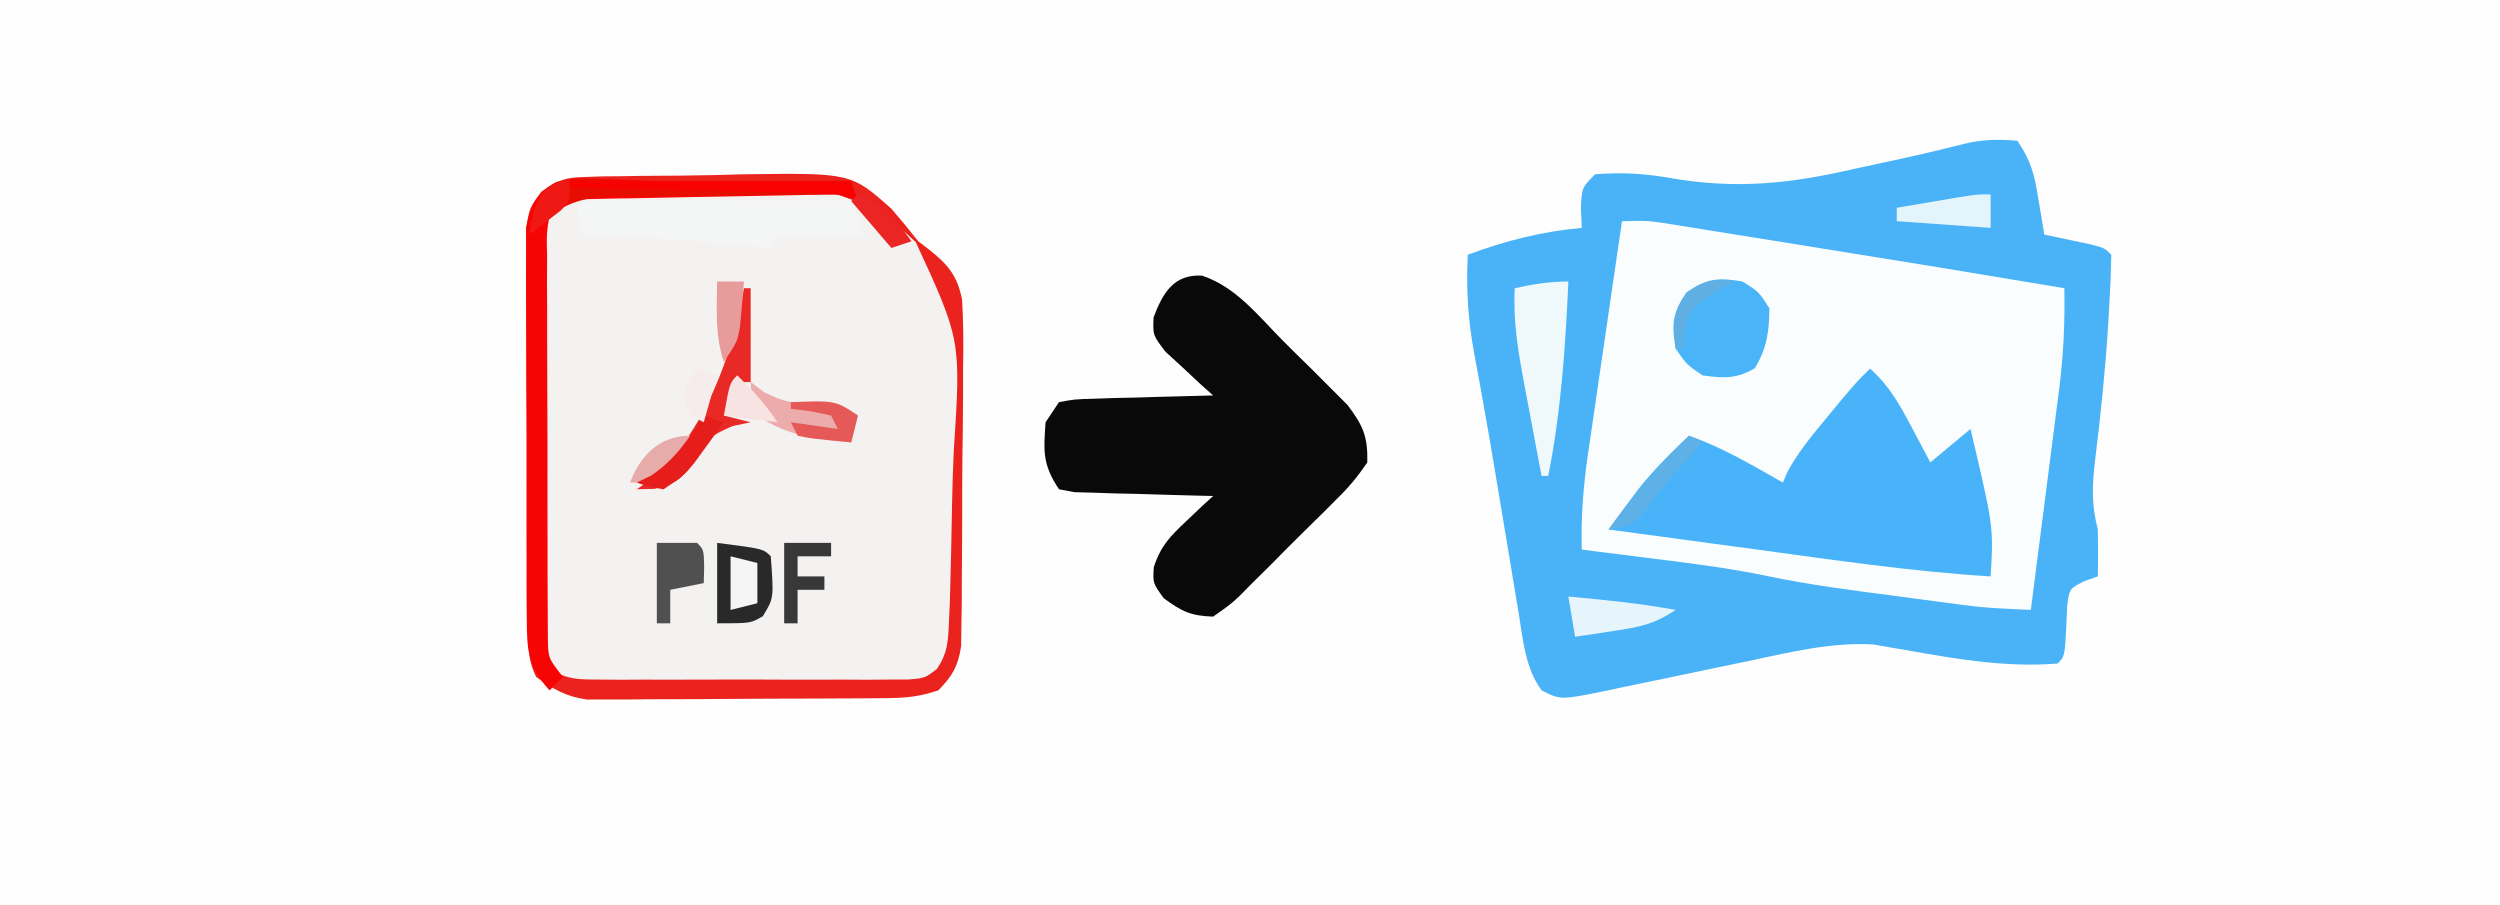
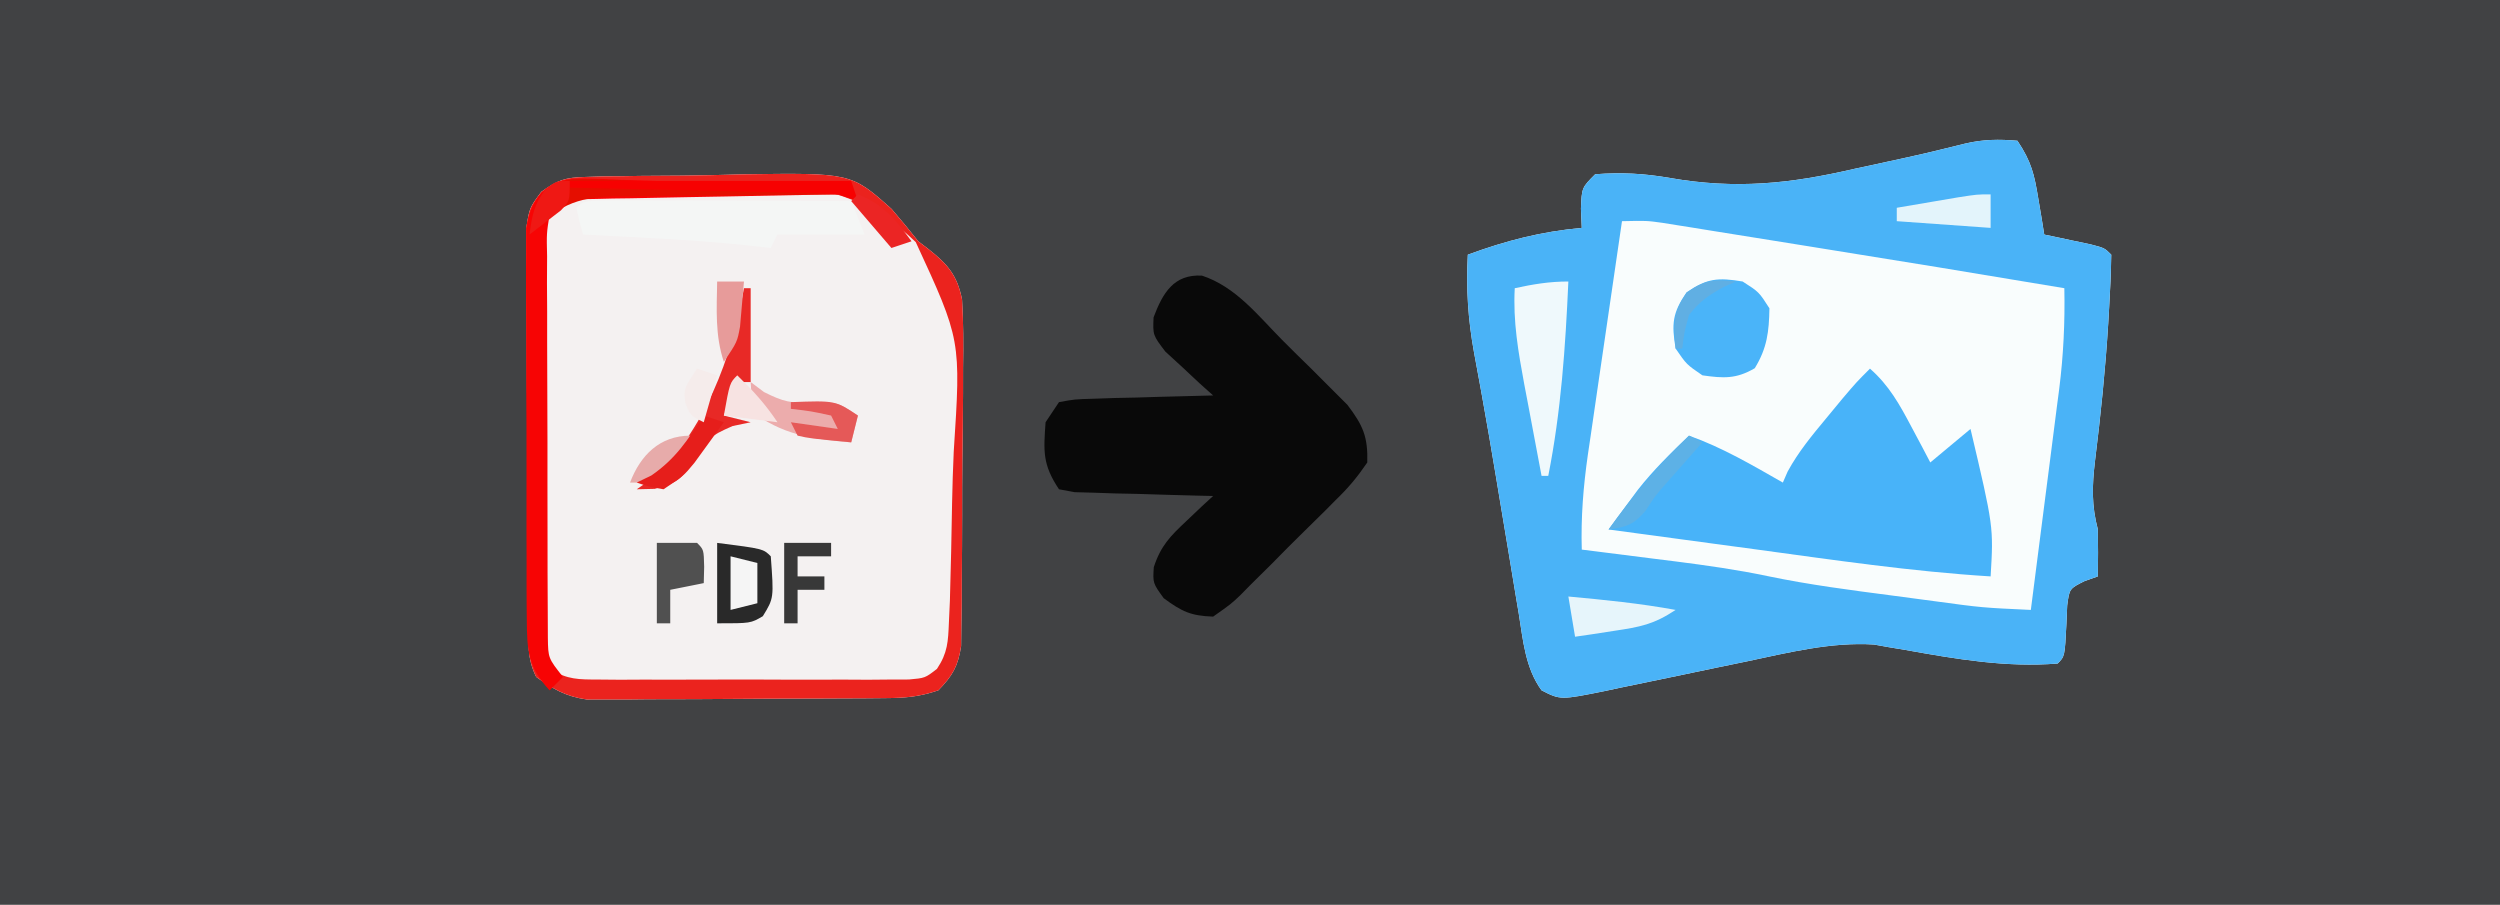
<svg xmlns="http://www.w3.org/2000/svg" version="1.1" width="373" height="135">
-   <path d="M0 0 C123.09 0 246.18 0 373 0 C373 44.55 373 89.1 373 135 C249.91 135 126.82 135 0 135 C0 90.45 0 45.9 0 0 Z " fill="#FEFEFE" transform="translate(0,0)" />
+   <path d="M0 0 C123.09 0 246.18 0 373 0 C373 44.55 373 89.1 373 135 C249.91 135 126.82 135 0 135 C0 90.45 0 45.9 0 0 Z " fill="#414244" transform="translate(0,0)" />
  <path d="M0 0 C2.097 3.146 2.52 5.015 3.125 8.688 C3.293 9.681 3.46 10.675 3.633 11.699 C3.754 12.458 3.875 13.218 4 14 C4.957 14.199 4.957 14.199 5.934 14.402 C6.76 14.579 7.586 14.756 8.438 14.938 C9.261 15.112 10.085 15.286 10.934 15.465 C13 16 13 16 14 17 C13.96 19.64 13.851 22.242 13.688 24.875 C13.642 25.67 13.596 26.465 13.549 27.284 C13.124 34.15 12.422 40.978 11.573 47.804 C11.135 51.53 11.055 54.404 12 58 C12.039 60.333 12.045 62.667 12 65 C11.354 65.226 10.708 65.451 10.043 65.684 C7.758 66.825 7.758 66.825 7.426 69.348 C7.37 70.692 7.37 70.692 7.312 72.062 C7.068 76.932 7.068 76.932 6 78 C-1.712 78.61 -9.118 77.338 -16.676 75.979 C-17.507 75.84 -18.339 75.701 -19.195 75.559 C-19.928 75.428 -20.66 75.297 -21.415 75.162 C-27.762 74.765 -34.117 76.352 -40.297 77.664 C-41.848 77.985 -43.398 78.305 -44.949 78.625 C-47.362 79.126 -49.773 79.63 -52.184 80.14 C-54.533 80.635 -56.883 81.119 -59.234 81.602 C-60.314 81.834 -60.314 81.834 -61.416 82.072 C-68.173 83.444 -68.173 83.444 -71 82 C-73.428 78.664 -73.76 74.538 -74.402 70.551 C-74.526 69.82 -74.649 69.089 -74.776 68.336 C-75.169 65.996 -75.554 63.654 -75.938 61.312 C-76.318 59.028 -76.701 56.743 -77.083 54.458 C-77.338 52.935 -77.591 51.412 -77.843 49.889 C-78.487 46.007 -79.151 42.131 -79.853 38.26 C-79.992 37.494 -80.13 36.729 -80.273 35.94 C-80.536 34.494 -80.802 33.047 -81.073 31.602 C-81.975 26.637 -82.274 22.03 -82 17 C-76.306 14.904 -71.048 13.55 -65 13 C-65.041 12.051 -65.082 11.102 -65.125 10.125 C-65 7 -65 7 -63 5 C-59.091 4.693 -55.668 4.883 -51.8 5.561 C-42.056 7.258 -33.998 6.437 -24.312 4.188 C-22.97 3.896 -21.627 3.606 -20.283 3.318 C-14.018 1.958 -14.018 1.958 -7.794 0.423 C-5.111 -0.21 -2.739 -0.238 0 0 Z " fill="#F9FDFD" transform="translate(301,21)" />
  <path d="M0 0 C1.273 -0.043 1.273 -0.043 2.571 -0.087 C3.481 -0.095 4.392 -0.102 5.33 -0.11 C6.277 -0.126 7.224 -0.141 8.2 -0.158 C10.206 -0.182 12.211 -0.196 14.217 -0.199 C17.261 -0.215 20.298 -0.301 23.341 -0.389 C39.643 -0.622 39.643 -0.622 45.689 4.773 C47.053 6.348 48.377 7.959 49.666 9.597 C50.178 9.988 50.69 10.38 51.218 10.783 C54.078 13.047 55.478 14.659 56.207 18.3 C56.41 21.718 56.418 25.087 56.357 28.511 C56.356 29.758 56.354 31.005 56.353 32.29 C56.341 35.594 56.302 38.896 56.252 42.199 C56.22 44.894 56.221 47.588 56.223 50.284 C56.222 53.505 56.195 56.727 56.169 59.948 C56.164 61.759 56.164 61.759 56.159 63.607 C56.131 65.289 56.131 65.289 56.101 67.006 C56.09 67.991 56.078 68.977 56.067 69.992 C55.599 73.031 54.793 74.402 52.666 76.597 C49.702 77.585 47.725 77.735 44.631 77.758 C43.606 77.768 42.581 77.777 41.526 77.787 C40.419 77.791 39.313 77.796 38.173 77.8 C37.035 77.806 35.897 77.811 34.725 77.817 C32.315 77.827 29.906 77.833 27.497 77.837 C23.812 77.847 20.128 77.878 16.443 77.909 C14.103 77.916 11.763 77.921 9.423 77.925 C8.321 77.937 7.219 77.95 6.083 77.962 C5.052 77.959 4.021 77.956 2.959 77.953 C2.055 77.957 1.152 77.961 0.221 77.964 C-2.9 77.516 -4.788 76.426 -7.334 74.597 C-8.751 71.764 -8.485 69.359 -8.511 66.191 C-8.518 65.534 -8.525 64.877 -8.531 64.2 C-8.551 62.022 -8.563 59.845 -8.573 57.667 C-8.577 56.924 -8.581 56.18 -8.585 55.415 C-8.606 51.481 -8.62 47.547 -8.63 43.613 C-8.641 39.548 -8.675 35.484 -8.715 31.42 C-8.741 28.296 -8.749 25.171 -8.753 22.047 C-8.758 20.549 -8.769 19.05 -8.788 17.552 C-8.812 15.455 -8.811 13.359 -8.804 11.261 C-8.81 10.068 -8.816 8.875 -8.822 7.646 C-8.334 4.597 -8.334 4.597 -6.576 2.218 C-4.12 0.442 -2.989 0.074 0 0 Z " fill="#F4F1F1" transform="translate(87.33447,26.40308)" />
  <path d="M0 0 C2.097 3.146 2.52 5.015 3.125 8.688 C3.293 9.681 3.46 10.675 3.633 11.699 C3.754 12.458 3.875 13.218 4 14 C4.957 14.199 4.957 14.199 5.934 14.402 C6.76 14.579 7.586 14.756 8.438 14.938 C9.261 15.112 10.085 15.286 10.934 15.465 C13 16 13 16 14 17 C13.96 19.64 13.851 22.242 13.688 24.875 C13.642 25.67 13.596 26.465 13.549 27.284 C13.124 34.15 12.422 40.978 11.573 47.804 C11.135 51.53 11.055 54.404 12 58 C12.039 60.333 12.045 62.667 12 65 C11.354 65.226 10.708 65.451 10.043 65.684 C7.758 66.825 7.758 66.825 7.426 69.348 C7.37 70.692 7.37 70.692 7.312 72.062 C7.068 76.932 7.068 76.932 6 78 C-1.712 78.61 -9.118 77.338 -16.676 75.979 C-17.507 75.84 -18.339 75.701 -19.195 75.559 C-19.928 75.428 -20.66 75.297 -21.415 75.162 C-27.762 74.765 -34.117 76.352 -40.297 77.664 C-41.848 77.985 -43.398 78.305 -44.949 78.625 C-47.362 79.126 -49.773 79.63 -52.184 80.14 C-54.533 80.635 -56.883 81.119 -59.234 81.602 C-60.314 81.834 -60.314 81.834 -61.416 82.072 C-68.173 83.444 -68.173 83.444 -71 82 C-73.428 78.664 -73.76 74.538 -74.402 70.551 C-74.526 69.82 -74.649 69.089 -74.776 68.336 C-75.169 65.996 -75.554 63.654 -75.938 61.312 C-76.318 59.028 -76.701 56.743 -77.083 54.458 C-77.338 52.935 -77.591 51.412 -77.843 49.889 C-78.487 46.007 -79.151 42.131 -79.853 38.26 C-79.992 37.494 -80.13 36.729 -80.273 35.94 C-80.536 34.494 -80.802 33.047 -81.073 31.602 C-81.975 26.637 -82.274 22.03 -82 17 C-76.306 14.904 -71.048 13.55 -65 13 C-65.041 12.051 -65.082 11.102 -65.125 10.125 C-65 7 -65 7 -63 5 C-59.091 4.693 -55.668 4.883 -51.8 5.561 C-42.056 7.258 -33.998 6.437 -24.312 4.188 C-22.97 3.896 -21.627 3.606 -20.283 3.318 C-14.018 1.958 -14.018 1.958 -7.794 0.423 C-5.111 -0.21 -2.739 -0.238 0 0 Z M-59 12 C-59.861 17.852 -60.715 23.706 -61.563 29.56 C-61.853 31.549 -62.144 33.539 -62.437 35.528 C-62.858 38.394 -63.273 41.261 -63.688 44.129 C-63.819 45.011 -63.95 45.894 -64.085 46.803 C-64.77 51.593 -65.138 56.162 -65 61 C-64.356 61.08 -63.711 61.161 -63.047 61.244 C-60.073 61.617 -57.099 61.996 -54.125 62.375 C-52.605 62.564 -52.605 62.564 -51.055 62.758 C-46.4 63.355 -41.796 63.999 -37.203 64.969 C-31.064 66.251 -24.864 67.047 -18.648 67.86 C-16.607 68.127 -14.567 68.401 -12.527 68.676 C-5.287 69.661 -5.287 69.661 2 70 C2.719 64.451 3.43 58.901 4.136 53.35 C4.377 51.464 4.619 49.579 4.864 47.693 C5.216 44.973 5.562 42.252 5.906 39.531 C6.016 38.698 6.125 37.864 6.238 37.005 C6.869 31.959 7.102 27.085 7 22 C-5.637 19.876 -18.283 17.806 -30.937 15.783 C-32.921 15.465 -34.905 15.146 -36.888 14.826 C-39.797 14.356 -42.707 13.891 -45.617 13.426 C-46.503 13.282 -47.388 13.138 -48.3 12.99 C-49.123 12.86 -49.945 12.729 -50.792 12.595 C-51.511 12.48 -52.229 12.364 -52.97 12.246 C-55.321 11.92 -55.321 11.92 -59 12 Z " fill="#4AB3F7" transform="translate(301,21)" />
  <path d="M0 0 C5.034 1.659 8.316 5.897 11.969 9.6 C13.419 11.063 14.891 12.501 16.366 13.938 C17.288 14.862 18.21 15.785 19.159 16.737 C20.002 17.579 20.845 18.421 21.713 19.289 C24.039 22.363 24.776 24.019 24.675 27.882 C23.146 30.12 21.832 31.686 19.917 33.534 C19.417 34.038 18.917 34.543 18.402 35.062 C17.342 36.122 16.274 37.173 15.198 38.216 C13.553 39.816 11.945 41.448 10.339 43.087 C9.304 44.113 8.268 45.137 7.229 46.159 C6.509 46.893 6.509 46.893 5.774 47.642 C4.37 48.979 4.37 48.979 1.675 50.882 C-1.679 50.763 -2.996 50.124 -5.7 48.132 C-7.325 45.882 -7.325 45.882 -7.181 43.51 C-6.137 40.302 -4.713 38.863 -2.263 36.569 C-1.529 35.872 -0.796 35.174 -0.04 34.456 C0.526 33.936 1.092 33.417 1.675 32.882 C0.989 32.867 0.302 32.852 -0.405 32.837 C-3.504 32.763 -6.602 32.666 -9.7 32.569 C-10.78 32.547 -11.861 32.524 -12.974 32.501 C-14.521 32.448 -14.521 32.448 -16.099 32.393 C-17.528 32.354 -17.528 32.354 -18.987 32.314 C-19.758 32.171 -20.53 32.029 -21.325 31.882 C-23.783 28.194 -23.636 26.238 -23.325 21.882 C-22.335 20.397 -22.335 20.397 -21.325 18.882 C-18.987 18.449 -18.987 18.449 -16.099 18.37 C-14.552 18.317 -14.552 18.317 -12.974 18.262 C-11.893 18.24 -10.813 18.217 -9.7 18.194 C-8.068 18.143 -8.068 18.143 -6.403 18.091 C-3.711 18.008 -1.018 17.939 1.675 17.882 C1.014 17.29 0.352 16.698 -0.329 16.089 C-1.173 15.298 -2.018 14.508 -2.888 13.694 C-3.735 12.917 -4.582 12.139 -5.454 11.339 C-7.325 8.882 -7.325 8.882 -7.212 6.229 C-5.83 2.572 -4.197 -0.214 0 0 Z " fill="#090909" transform="translate(179.3252,41.11841)" />
  <path d="M0 0 C2.86 2.516 4.415 5.339 6.188 8.688 C6.717 9.681 7.247 10.675 7.793 11.699 C8.191 12.458 8.59 13.218 9 14 C10.98 12.35 12.96 10.7 15 9 C18.444 23.597 18.444 23.597 18 31 C6.18 30.274 -5.524 28.53 -17.25 26.938 C-19.363 26.653 -21.477 26.368 -23.59 26.084 C-28.727 25.392 -33.864 24.697 -39 24 C-38.073 22.737 -37.143 21.477 -36.211 20.219 C-35.693 19.517 -35.175 18.815 -34.642 18.092 C-32.317 15.13 -29.725 12.595 -27 10 C-22.028 11.764 -17.566 14.394 -13 17 C-12.763 16.456 -12.526 15.912 -12.281 15.352 C-10.666 12.387 -8.655 9.971 -6.5 7.375 C-5.706 6.413 -4.912 5.452 -4.094 4.461 C-2 2 -2 2 0 0 Z " fill="#48B3F9" transform="translate(279,55)" />
  <path d="M0 0 C1.273 -0.043 1.273 -0.043 2.571 -0.087 C3.481 -0.095 4.392 -0.102 5.33 -0.11 C6.277 -0.126 7.224 -0.141 8.2 -0.158 C10.206 -0.182 12.211 -0.196 14.217 -0.199 C17.261 -0.215 20.298 -0.301 23.341 -0.389 C39.643 -0.622 39.643 -0.622 45.689 4.773 C47.053 6.348 48.377 7.959 49.666 9.597 C50.178 9.988 50.69 10.38 51.218 10.783 C54.078 13.047 55.478 14.659 56.207 18.3 C56.41 21.718 56.418 25.087 56.357 28.511 C56.356 29.758 56.354 31.005 56.353 32.29 C56.341 35.594 56.302 38.896 56.252 42.199 C56.22 44.894 56.221 47.588 56.223 50.284 C56.222 53.505 56.195 56.727 56.169 59.948 C56.164 61.759 56.164 61.759 56.159 63.607 C56.131 65.289 56.131 65.289 56.101 67.006 C56.09 67.991 56.078 68.977 56.067 69.992 C55.599 73.031 54.793 74.402 52.666 76.597 C49.702 77.585 47.725 77.735 44.631 77.758 C43.606 77.768 42.581 77.777 41.526 77.787 C40.419 77.791 39.313 77.796 38.173 77.8 C37.035 77.806 35.897 77.811 34.725 77.817 C32.315 77.827 29.906 77.833 27.497 77.837 C23.812 77.847 20.128 77.878 16.443 77.909 C14.103 77.916 11.763 77.921 9.423 77.925 C8.321 77.937 7.219 77.95 6.083 77.962 C5.052 77.959 4.021 77.956 2.959 77.953 C2.055 77.957 1.152 77.961 0.221 77.964 C-2.9 77.516 -4.788 76.426 -7.334 74.597 C-8.751 71.764 -8.485 69.359 -8.511 66.191 C-8.518 65.534 -8.525 64.877 -8.531 64.2 C-8.551 62.022 -8.563 59.845 -8.573 57.667 C-8.577 56.924 -8.581 56.18 -8.585 55.415 C-8.606 51.481 -8.62 47.547 -8.63 43.613 C-8.641 39.548 -8.675 35.484 -8.715 31.42 C-8.741 28.296 -8.749 25.171 -8.753 22.047 C-8.758 20.549 -8.769 19.05 -8.788 17.552 C-8.812 15.455 -8.811 13.359 -8.804 11.261 C-8.81 10.068 -8.816 8.875 -8.822 7.646 C-8.334 4.597 -8.334 4.597 -6.576 2.218 C-4.12 0.442 -2.989 0.074 0 0 Z M-6.334 5.597 C-6.937 8.537 -6.937 8.537 -6.836 11.948 C-6.846 13.26 -6.855 14.571 -6.865 15.923 C-6.854 17.356 -6.843 18.789 -6.831 20.222 C-6.831 21.69 -6.832 23.158 -6.835 24.627 C-6.836 27.704 -6.824 30.78 -6.801 33.857 C-6.773 37.801 -6.775 41.745 -6.788 45.69 C-6.795 48.722 -6.787 51.753 -6.775 54.785 C-6.77 56.24 -6.77 57.694 -6.774 59.148 C-6.777 61.181 -6.758 63.213 -6.739 65.245 C-6.733 66.402 -6.728 67.559 -6.722 68.751 C-6.542 71.561 -6.542 71.561 -5.137 73.47 C-2.688 75.001 -0.967 74.978 1.916 74.985 C2.987 74.995 4.058 75.004 5.162 75.014 C6.318 75.008 7.474 75.002 8.666 74.995 C10.446 75 10.446 75 12.263 75.004 C14.775 75.006 17.287 75.001 19.798 74.988 C23.65 74.972 27.501 74.988 31.353 75.007 C33.791 75.005 36.228 75.001 38.666 74.995 C40.4 75.004 40.4 75.004 42.169 75.014 C43.241 75.004 44.312 74.995 45.416 74.985 C46.359 74.983 47.303 74.98 48.275 74.978 C50.685 74.765 50.685 74.765 52.457 73.396 C54.067 70.999 54.124 69.309 54.244 66.43 C54.316 64.846 54.316 64.846 54.39 63.231 C54.524 58.367 54.647 53.506 54.716 48.641 C54.765 46.089 54.847 43.537 54.962 40.987 C56.049 24.339 56.049 24.339 49.296 9.717 C42.368 3.016 35.162 1.113 25.684 1.129 C22.945 1.221 20.214 1.377 17.478 1.534 C15.605 1.579 13.732 1.618 11.859 1.65 C8.452 1.742 5.047 1.836 1.645 2.034 C0.971 2.07 0.297 2.105 -0.398 2.142 C-3.087 2.774 -4.417 3.594 -6.334 5.597 Z " fill="#EB231E" transform="translate(87.33447,26.40308)" />
  <path d="M0 0 C1.687 0 3.375 0.006 5.062 0.016 C6.392 0.018 6.392 0.018 7.748 0.02 C10.591 0.026 13.434 0.038 16.277 0.051 C18.2 0.056 20.122 0.061 22.045 0.065 C26.768 0.076 31.491 0.093 36.215 0.114 C36.875 1.764 37.535 3.414 38.215 5.114 C33.925 5.114 29.635 5.114 25.215 5.114 C24.885 5.774 24.555 6.434 24.215 7.114 C22.936 6.969 21.657 6.825 20.34 6.676 C12.319 5.865 4.263 5.526 -3.785 5.114 C-4.348 3.176 -4.348 3.176 -4.785 1.114 C-3.785 0.114 -3.785 0.114 0 0 Z " fill="#F4F6F5" transform="translate(90.7854,29.88647)" />
  <path d="M0 0 C0.841 0.02 1.681 0.041 2.547 0.062 C3.445 0.104 4.343 0.147 5.269 0.19 C6.195 0.218 7.122 0.246 8.076 0.275 C11.032 0.368 13.986 0.49 16.94 0.612 C18.946 0.681 20.951 0.747 22.956 0.812 C27.869 0.974 32.779 1.161 37.69 1.362 C37.69 1.692 37.69 2.022 37.69 2.362 C36.494 2.382 35.298 2.402 34.066 2.422 C29.632 2.498 25.199 2.587 20.765 2.68 C18.846 2.718 16.926 2.753 15.007 2.784 C12.249 2.83 9.491 2.888 6.733 2.948 C5.444 2.966 5.444 2.966 4.129 2.983 C3.328 3.003 2.528 3.023 1.703 3.043 C0.999 3.057 0.295 3.07 -0.43 3.084 C-2.641 3.275 -2.641 3.275 -5.31 5.362 C-5.764 8.21 -5.764 8.21 -5.682 11.6 C-5.688 12.912 -5.694 14.223 -5.701 15.575 C-5.692 17.013 -5.683 18.451 -5.673 19.89 C-5.672 21.359 -5.673 22.829 -5.674 24.299 C-5.674 27.381 -5.664 30.464 -5.646 33.547 C-5.623 37.499 -5.623 41.451 -5.629 45.404 C-5.633 48.44 -5.626 51.476 -5.616 54.512 C-5.612 55.969 -5.611 57.426 -5.613 58.883 C-5.613 60.921 -5.599 62.958 -5.584 64.995 C-5.58 66.155 -5.575 67.314 -5.57 68.509 C-5.52 71.563 -5.52 71.563 -3.31 74.362 C-4.3 75.352 -4.3 75.352 -5.31 76.362 C-8.526 72.905 -8.692 70.374 -8.714 65.729 C-8.72 65.072 -8.727 64.415 -8.734 63.737 C-8.753 61.57 -8.749 59.404 -8.743 57.237 C-8.748 55.728 -8.753 54.219 -8.759 52.709 C-8.768 49.549 -8.766 46.388 -8.756 43.228 C-8.744 39.179 -8.764 35.131 -8.794 31.082 C-8.812 27.966 -8.812 24.85 -8.806 21.734 C-8.806 20.242 -8.812 18.749 -8.824 17.256 C-8.839 15.169 -8.828 13.083 -8.811 10.995 C-8.811 9.808 -8.811 8.621 -8.811 7.398 C-7.955 2.215 -5.232 -0.189 0 0 Z " fill="#F70404" transform="translate(87.30957,26.6377)" />
  <path d="M0 0 C2.438 1.562 2.438 1.562 4 4 C3.939 7.496 3.653 9.935 1.812 12.938 C-0.956 14.56 -2.855 14.449 -6 14 C-8.375 12.375 -8.375 12.375 -10 10 C-10.612 6.328 -10.487 4.712 -8.375 1.625 C-5.288 -0.487 -3.672 -0.612 0 0 Z " fill="#4AB4F9" transform="translate(260,42)" />
  <path d="M0 0 C-0.441 9.798 -1.086 19.354 -3 29 C-3.33 29 -3.66 29 -4 29 C-4.675 25.46 -5.339 21.918 -6 18.375 C-6.191 17.376 -6.382 16.377 -6.578 15.348 C-7.475 10.509 -8.27 5.946 -8 1 C-5.237 0.403 -2.84 0 0 0 Z " fill="#EFF9FC" transform="translate(234,42)" />
  <path d="M0 0 C6.875 0.875 6.875 0.875 8 2 C8.463 8.245 8.463 8.245 6.812 10.938 C5 12 5 12 0 12 C0 8.04 0 4.08 0 0 Z " fill="#292929" transform="translate(107,81)" />
  <path d="M0 0 C0.33 0 0.66 0 1 0 C1 4.62 1 9.24 1 14 C0.34 14 -0.32 14 -1 14 C-1.66 15.65 -2.32 17.3 -3 19 C-1.68 19.33 -0.36 19.66 1 20 C0.113 20.186 -0.774 20.371 -1.688 20.562 C-5.14 22.061 -5.614 22.564 -7.5 25.562 C-9.417 28.572 -9.656 28.903 -13.312 29.938 C-14.199 29.958 -15.086 29.979 -16 30 C-15.278 29.505 -14.556 29.01 -13.812 28.5 C-5.942 21.504 -1.741 10.202 0 0 Z " fill="#E82926" transform="translate(111,43)" />
  <path d="M0 0 C0.66 0.495 1.32 0.99 2 1.5 C4.964 2.982 5.967 3.162 9.125 3.062 C13 3 13 3 16 5 C15.67 6.32 15.34 7.64 15 9 C9.725 8.545 5.485 8.063 1 5 C0.125 2.312 0.125 2.312 0 0 Z " fill="#ECACAC" transform="translate(112,57)" />
  <path d="M0 0 C0.841 0.02 1.681 0.04 2.547 0.061 C3.451 0.099 4.354 0.136 5.284 0.175 C6.676 0.214 6.676 0.214 8.097 0.255 C11.062 0.342 14.027 0.452 16.991 0.561 C19.001 0.625 21.011 0.686 23.021 0.747 C27.949 0.898 32.877 1.068 37.804 1.249 C37.804 1.579 37.804 1.909 37.804 2.249 C36.034 2.255 36.034 2.255 34.227 2.261 C29.832 2.283 25.438 2.337 21.044 2.401 C19.145 2.425 17.246 2.439 15.346 2.444 C12.61 2.454 9.876 2.495 7.14 2.542 C5.874 2.536 5.874 2.536 4.582 2.53 C-1.369 2.676 -4.012 3.997 -8.196 8.249 C-7.454 2.758 -5.857 -0.193 0 0 Z " fill="#E50E00" transform="translate(87.19604,26.75122)" />
  <path d="M0 0 C1.98 0 3.96 0 6 0 C7 1 7 1 7.062 3.562 C7.042 4.367 7.021 5.171 7 6 C5.35 6.33 3.7 6.66 2 7 C2 8.65 2 10.3 2 12 C1.34 12 0.68 12 0 12 C0 8.04 0 4.08 0 0 Z " fill="#505050" transform="translate(98,81)" />
  <path d="M0 0 C5.369 0.499 10.692 1.022 16 2 C12.719 4.187 10.669 4.544 6.812 5.125 C5.726 5.293 4.639 5.46 3.52 5.633 C2.688 5.754 1.857 5.875 1 6 C0.67 4.02 0.34 2.04 0 0 Z " fill="#E6F5FB" transform="translate(234,89)" />
  <path d="M0 0 C13.86 0 27.72 0 42 0 C42.495 1.485 42.495 1.485 43 3 C42.01 2.67 41.02 2.34 40 2 C38.665 1.888 37.326 1.824 35.988 1.795 C34.787 1.765 34.787 1.765 33.561 1.734 C32.702 1.718 31.843 1.701 30.957 1.684 C30.073 1.663 29.19 1.642 28.279 1.621 C25.457 1.555 22.635 1.496 19.812 1.438 C17.899 1.394 15.986 1.351 14.072 1.307 C9.382 1.2 4.691 1.098 0 1 C0 0.67 0 0.34 0 0 Z " fill="#F70101" transform="translate(85,27)" />
  <path d="M0 0 C0 1.65 0 3.3 0 5 C-6.93 4.505 -6.93 4.505 -14 4 C-14 3.34 -14 2.68 -14 2 C-12.042 1.665 -10.084 1.332 -8.125 1 C-6.489 0.722 -6.489 0.722 -4.82 0.438 C-2 0 -2 0 0 0 Z " fill="#E3F4FB" transform="translate(297,29)" />
  <path d="M0 0 C2.31 0 4.62 0 7 0 C7 0.66 7 1.32 7 2 C5.35 2 3.7 2 2 2 C2 2.99 2 3.98 2 5 C3.32 5 4.64 5 6 5 C6 5.66 6 6.32 6 7 C4.68 7 3.36 7 2 7 C2 8.65 2 10.3 2 12 C1.34 12 0.68 12 0 12 C0 8.04 0 4.08 0 0 Z " fill="#383838" transform="translate(117,81)" />
  <path d="M0 0 C0.66 0.33 1.32 0.66 2 1 C1.529 1.531 1.059 2.062 0.574 2.609 C-0.048 3.316 -0.671 4.022 -1.312 4.75 C-1.927 5.446 -2.542 6.142 -3.176 6.859 C-5.025 8.948 -5.025 8.948 -6.48 11.203 C-8.249 13.294 -9.332 13.632 -12 14 C-8.342 8.889 -4.554 4.337 0 0 Z " fill="#5DB1E6" transform="translate(252,65)" />
  <path d="M0 0 C1.32 0 2.64 0 4 0 C3.885 1.438 3.758 2.876 3.625 4.312 C3.555 5.113 3.486 5.914 3.414 6.738 C3 9 3 9 1 12 C-0.327 8.019 -0.069 4.15 0 0 Z " fill="#E79B9A" transform="translate(107,42)" />
  <path d="M0 0 C6.625 -0.25 6.625 -0.25 10 2 C9.67 3.32 9.34 4.64 9 6 C2.848 5.414 2.848 5.414 1 5 C0.67 4.34 0.34 3.68 0 3 C2.31 3.33 4.62 3.66 7 4 C6.67 3.34 6.34 2.68 6 2 C2.971 1.342 2.971 1.342 0 1 C0 0.67 0 0.34 0 0 Z " fill="#E55958" transform="translate(118,60)" />
  <path d="M0 0 C1.32 0.33 2.64 0.66 4 1 C4 2.98 4 4.96 4 7 C2.68 7.33 1.36 7.66 0 8 C0 5.36 0 2.72 0 0 Z " fill="#F5F5F5" transform="translate(109,83)" />
  <path d="M0 0 C-1.282 2.86 -2.492 5.07 -5 7 C-6.32 7 -7.64 7 -9 7 C-7.458 2.934 -4.568 0 0 0 Z " fill="#E7ABAA" transform="translate(103,65)" />
  <path d="M0 0 C0.99 0.33 1.98 0.66 3 1 C2.069 2.296 1.13 3.587 0.188 4.875 C-0.335 5.594 -0.857 6.314 -1.395 7.055 C-3 9 -3 9 -6 11 C-8.188 10.625 -8.188 10.625 -10 10 C-9.278 9.649 -8.556 9.299 -7.812 8.938 C-4.164 6.424 -2.435 3.687 0 0 Z " fill="#E61E1B" transform="translate(105,62)" />
  <path d="M0 0 C2.335 2.257 4.187 4.281 6 7 C3.36 6.67 0.72 6.34 -2 6 C-1.125 1.125 -1.125 1.125 0 0 Z " fill="#F7E3E2" transform="translate(110,56)" />
  <path d="M0 0 C3.795 1.491 5.61 3.757 8 7 C7.01 7.33 6.02 7.66 5 8 C3.02 5.69 1.04 3.38 -1 1 C-0.67 0.67 -0.34 0.34 0 0 Z " fill="#EB2524" transform="translate(128,29)" />
  <path d="M0 0 C0.99 0.33 1.98 0.66 3 1 C2.34 3.31 1.68 5.62 1 8 C-1 7 -1 7 -1.75 5.125 C-2 3 -2 3 0 0 Z " fill="#F5ECEB" transform="translate(104,55)" />
  <path d="M0 0 C-0.598 0.268 -1.196 0.536 -1.812 0.812 C-4.066 2.036 -5.429 2.98 -7 5 C-7.722 7.606 -7.722 7.606 -8 10 C-8.33 10 -8.66 10 -9 10 C-9.325 6.422 -9.43 4.605 -7.312 1.625 C-4.612 -0.273 -3.229 -0.359 0 0 Z " fill="#60AFE3" transform="translate(259,42)" />
  <path d="M0 0 C0 3 0 3 -1.312 4.387 C-2.875 5.591 -4.438 6.796 -6 8 C-5.624 5.218 -5.327 3.412 -3.562 1.188 C-2 0 -2 0 0 0 Z " fill="#EF1814" transform="translate(85,27)" />
</svg>
